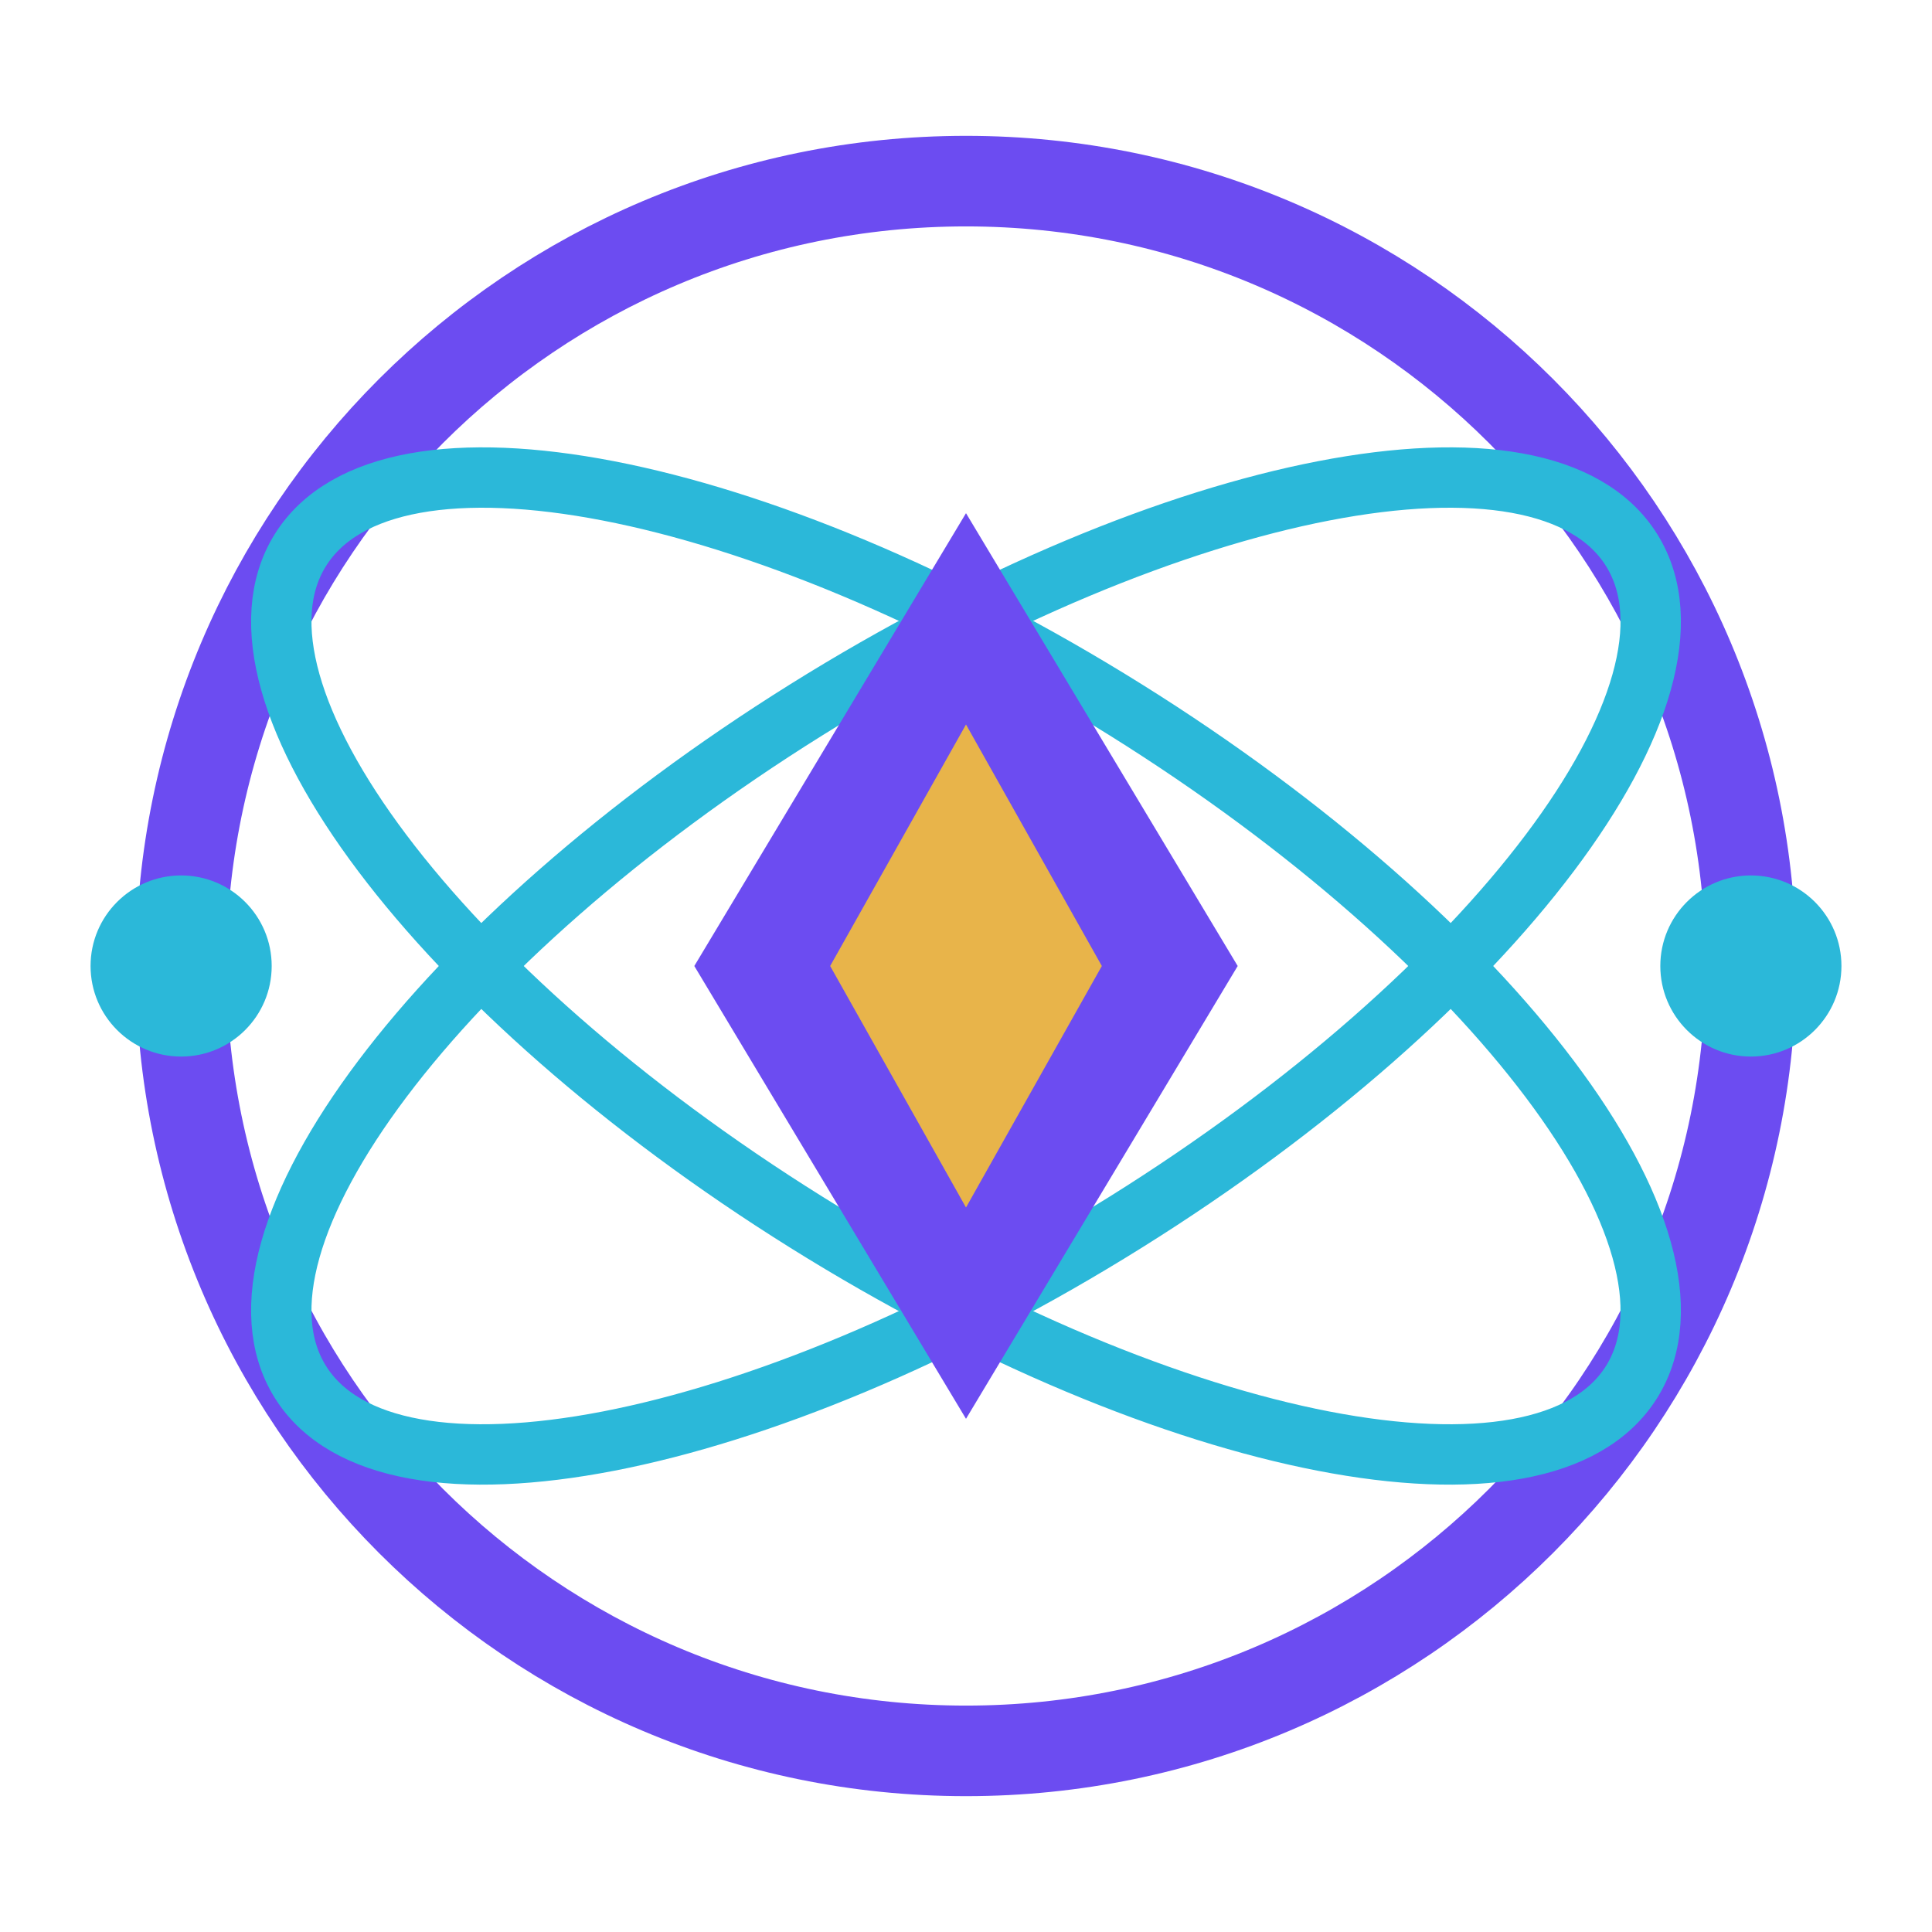
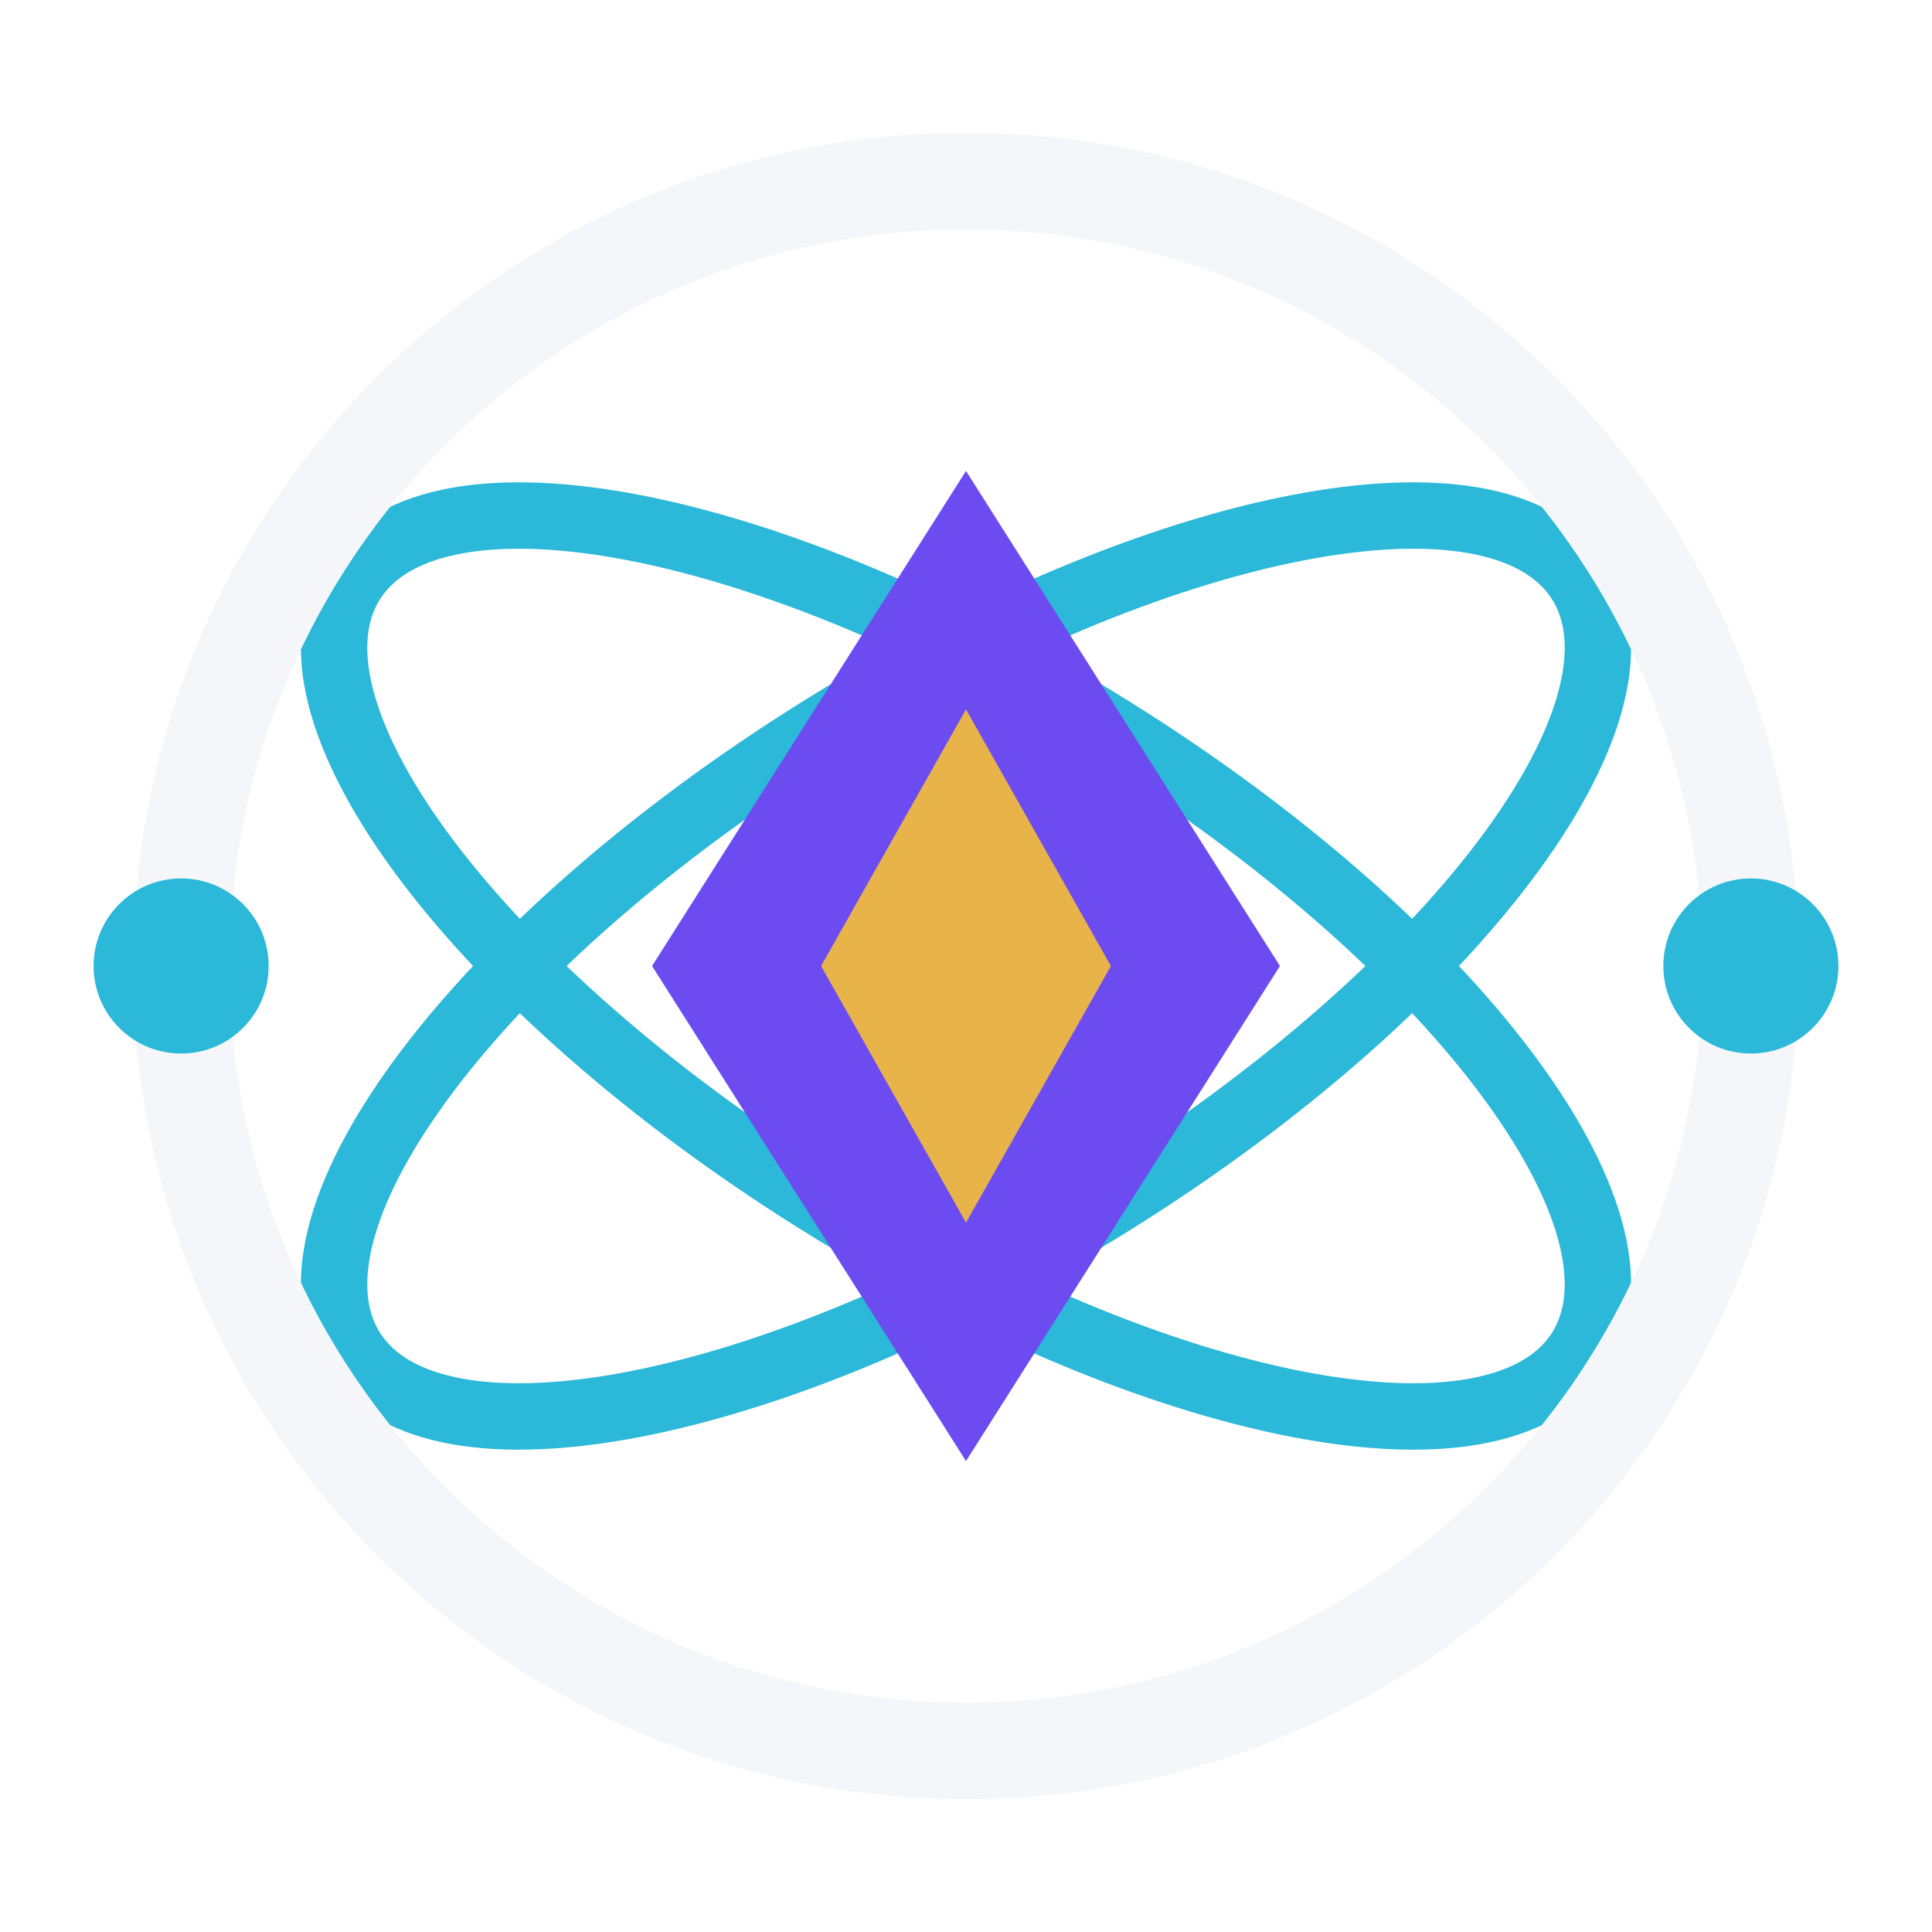
<svg xmlns="http://www.w3.org/2000/svg" viewBox="0 0 64 64" width="64" height="64" role="img" aria-label="Dalaran logo">
-   <circle cx="32" cy="32" r="26" fill="none" stroke="#6C4CF1" stroke-width="3" />
-   <ellipse cx="32" cy="32" rx="26" ry="10" fill="none" stroke="#2BB8D9" stroke-width="2" transform="rotate(-32 32 32)" />
-   <ellipse cx="32" cy="32" rx="26" ry="10" fill="none" stroke="#2BB8D9" stroke-width="2" transform="rotate(32 32 32)" />
-   <polygon points="32,17 41,32 32,47 23,32" fill="#6C4CF1" />
-   <polygon points="32,24 36.5,32 32,40 27.5,32" fill="#E8B44A" />
-   <circle cx="6" cy="32" r="3" fill="#2BB8D9" />
-   <circle cx="58" cy="32" r="3" fill="#2BB8D9" />
+   <g fill="none" stroke-linecap="round">
+     <clipPath id="dl-ring">
+       <circle cx="32" cy="32" r="24.4" />
+     </clipPath>
+     <g clip-path="url(#dl-ring)" stroke="#2BB8D9" stroke-width="2.2">
+       <ellipse cx="32" cy="32" rx="24" ry="9.2" transform="rotate(-32 32 32)" />
+       <ellipse cx="32" cy="32" rx="24" ry="9.2" transform="rotate(32 32 32)" />
+     </g>
+     <circle cx="32" cy="32" r="26" stroke="#F5F6FA" stroke-width="3.2" />
+   </g>
+   <polygon points="32,15.6 42.4,32 32,48.4 21.6,32" fill="#6C4CF1" />
+   <polygon points="32,23.5 36.8,32 32,40.5 27.2,32" fill="#E8B44A" />
+   <circle cx="6" cy="32" r="2.9" fill="#2BB8D9" />
+   <circle cx="58" cy="32" r="2.9" fill="#2BB8D9" />
</svg>
